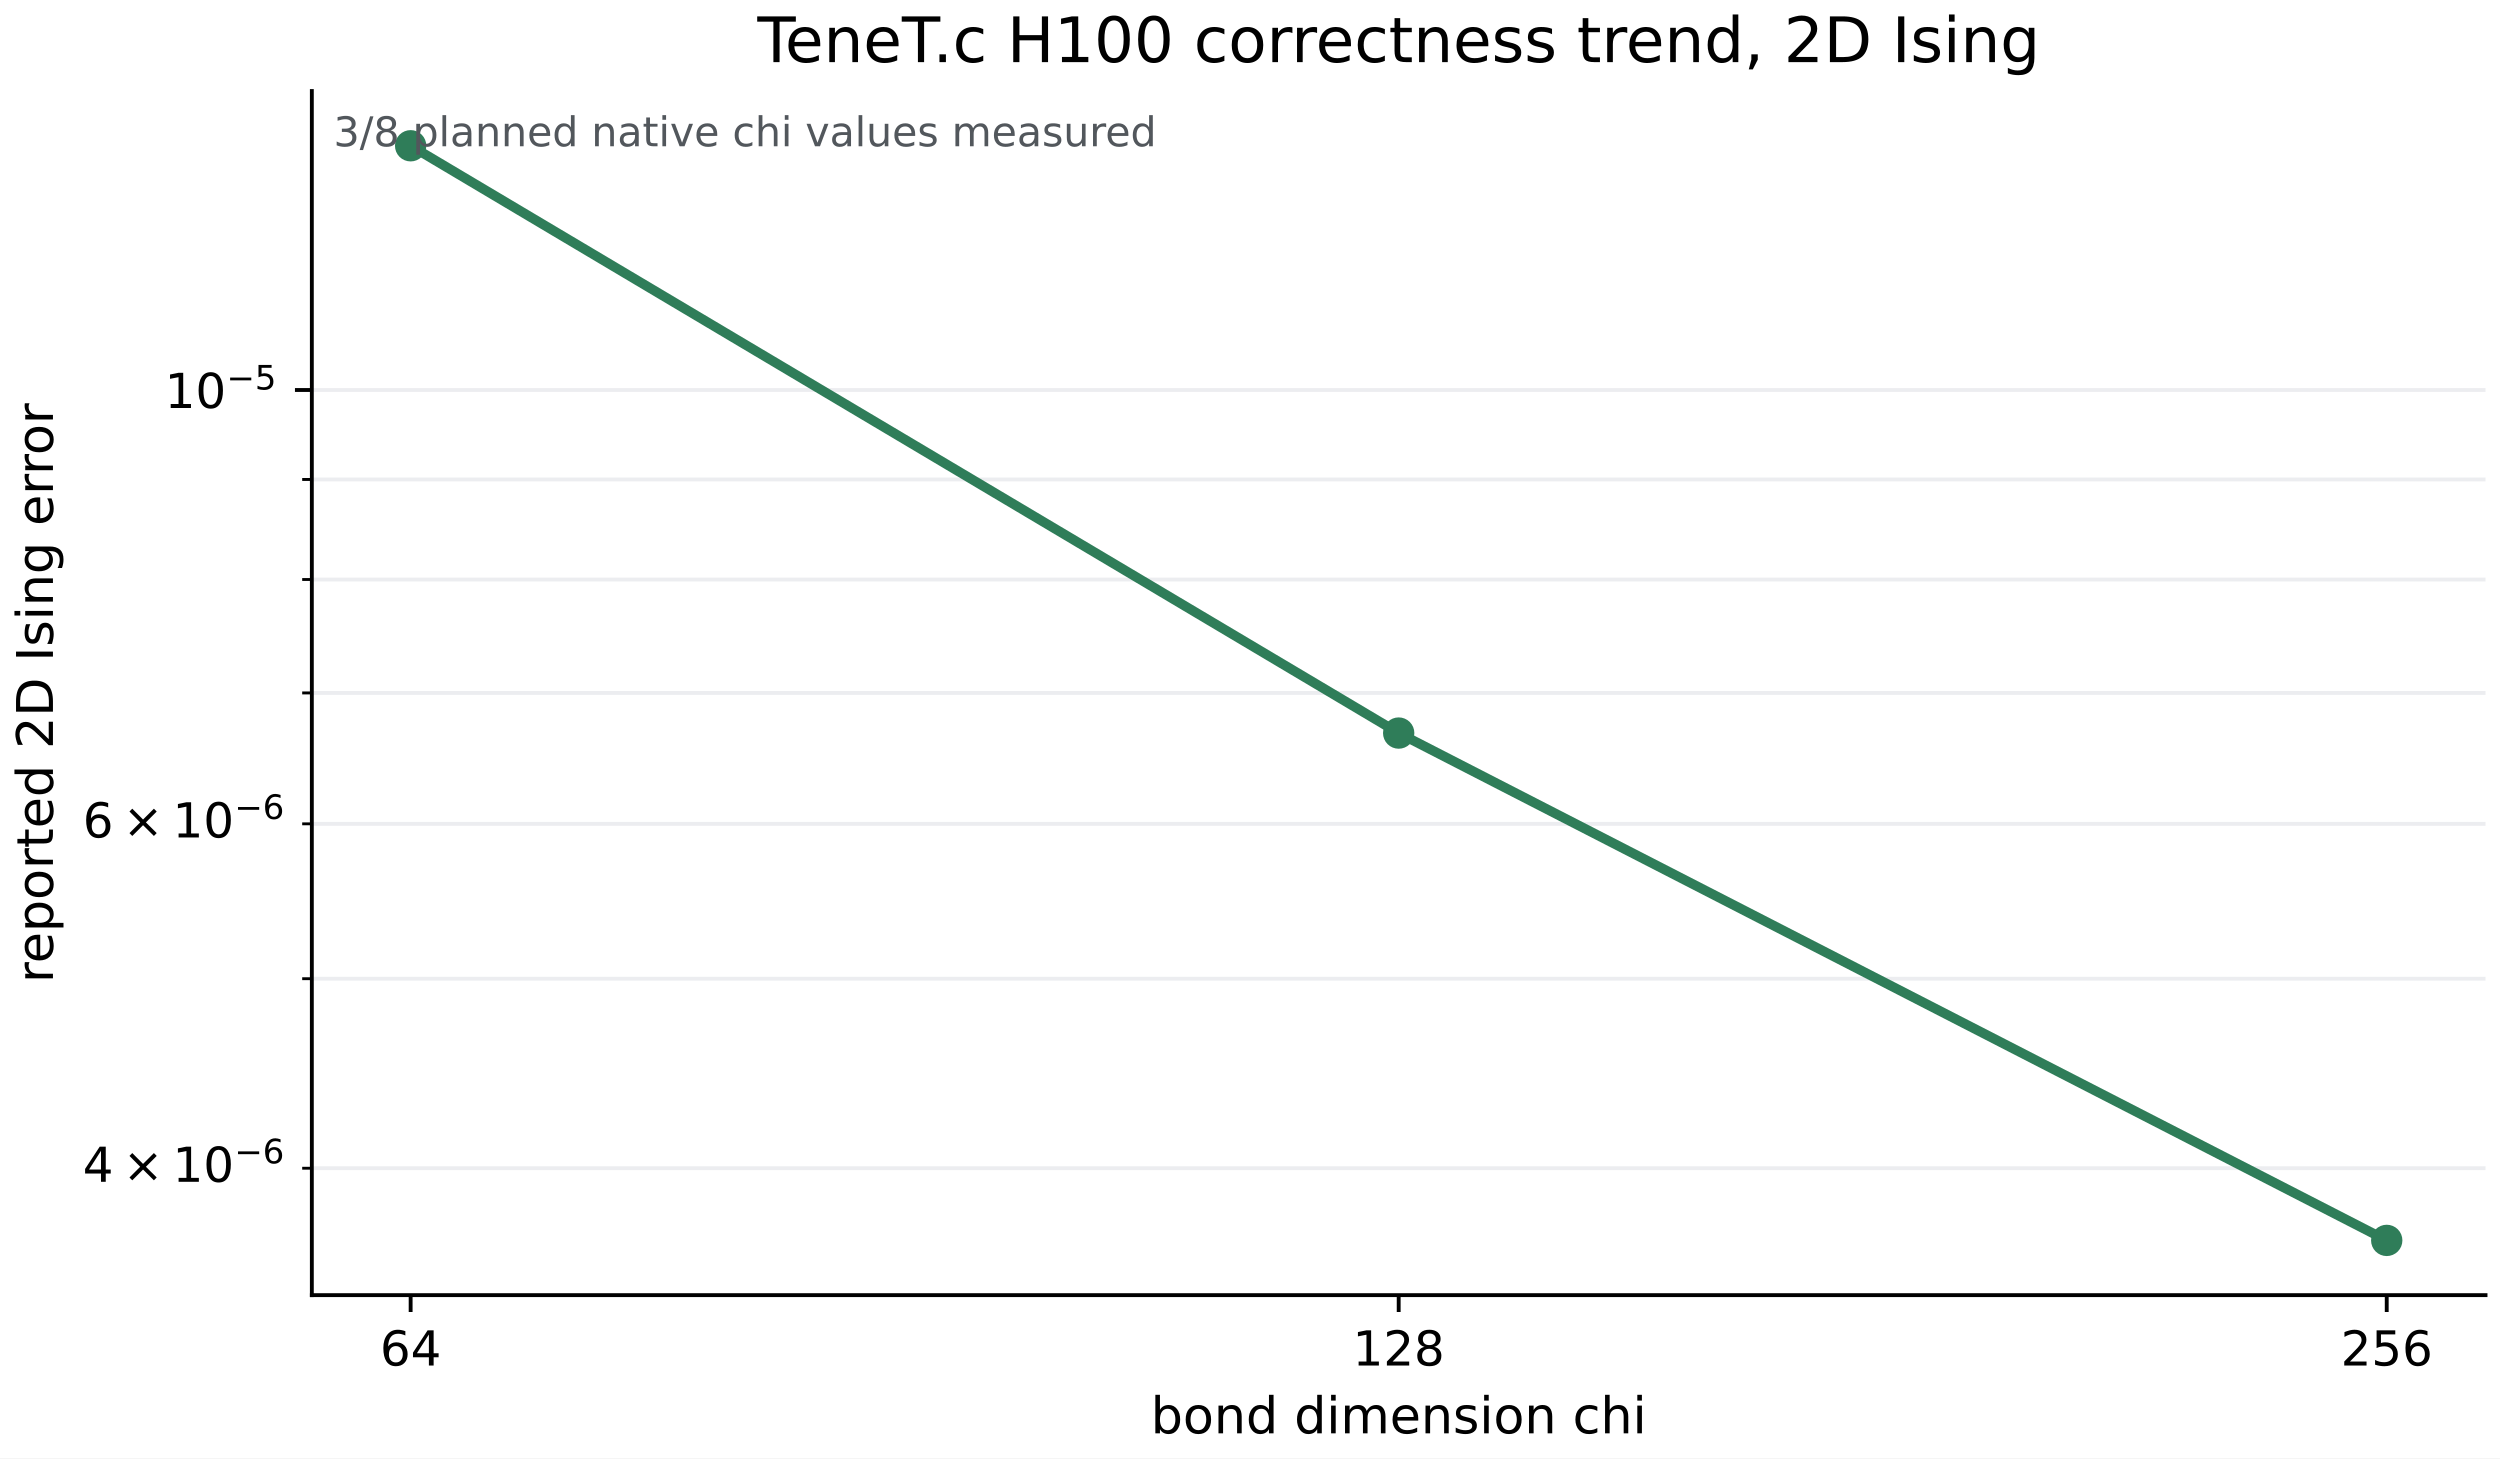
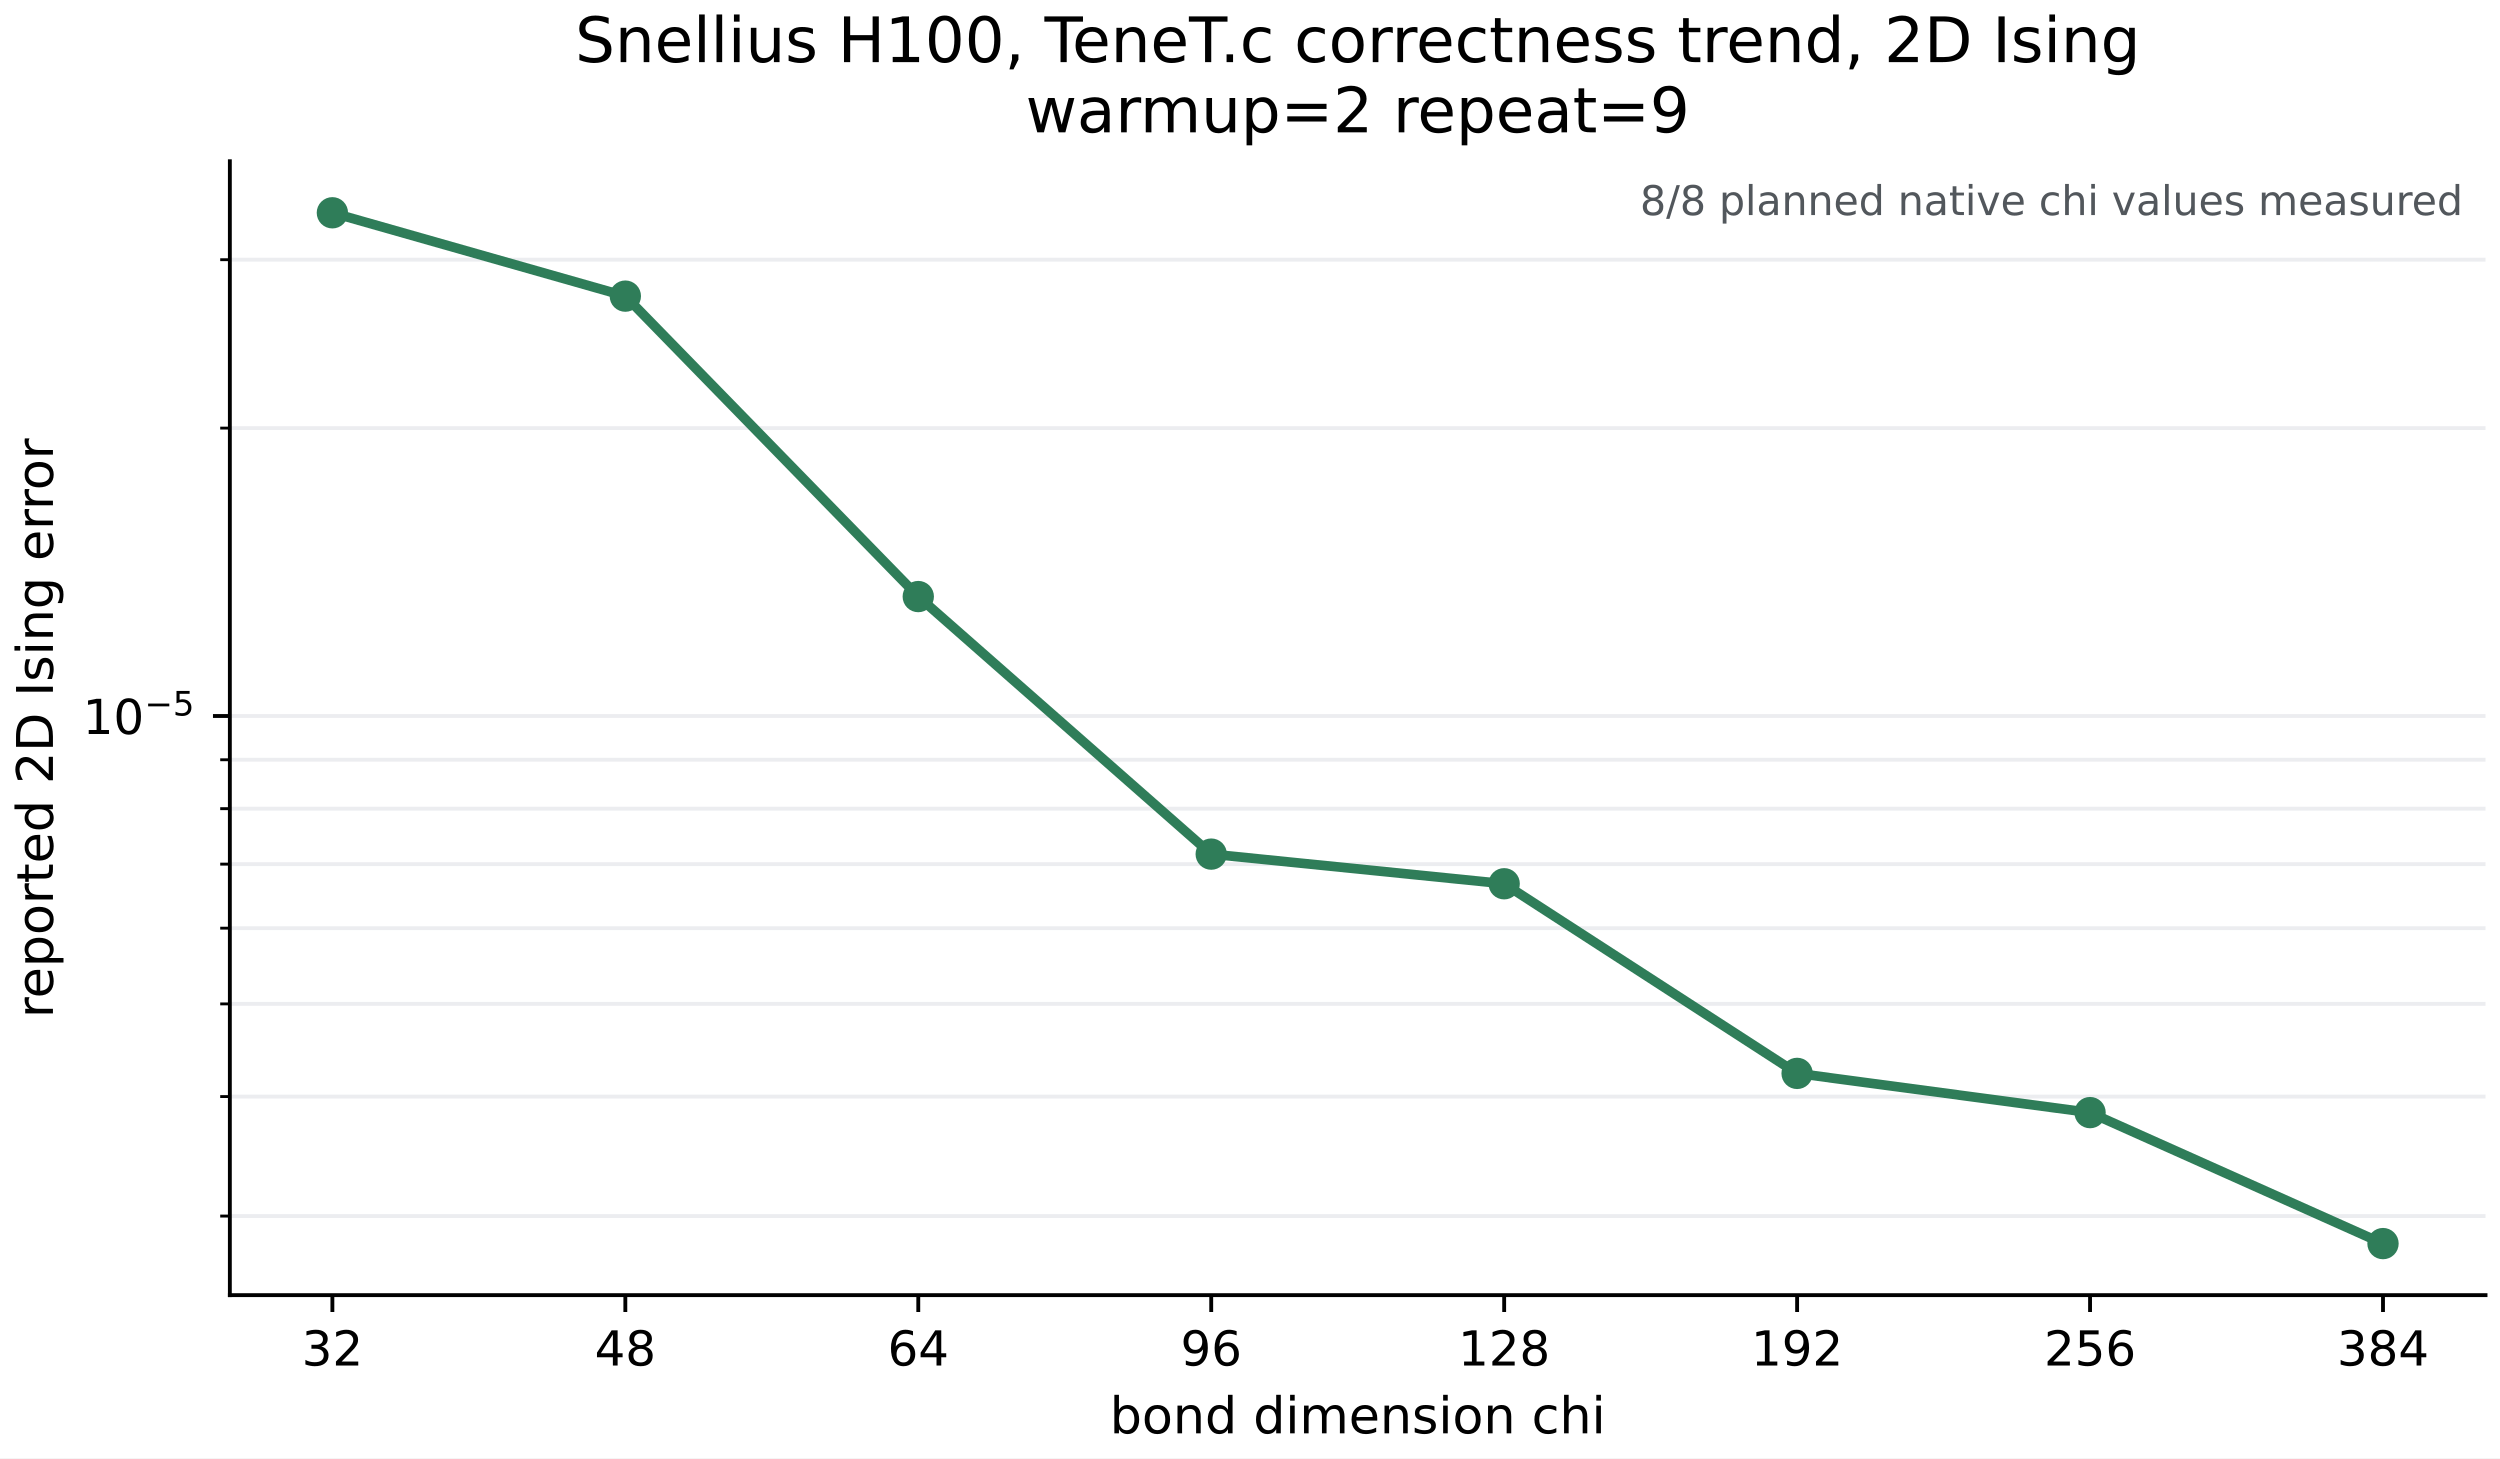
<svg xmlns="http://www.w3.org/2000/svg" xmlns:xlink="http://www.w3.org/1999/xlink" width="518.4pt" height="302.4pt" viewBox="0 0 518.4 302.4" version="1.1">
  <defs>
    <style type="text/css">*{stroke-linejoin: round; stroke-linecap: butt}</style>
  </defs>
  <g id="figure_1">
    <g id="patch_1">
      <path d="M 0 302.4 L 518.4 302.4 L 518.4 0 L 0 0 z " style="fill: #ffffff" />
    </g>
    <g id="axes_1">
      <g id="patch_2">
-         <path d="M 64.662 268.56 L 515.4 268.56 L 515.4 18.878 L 64.662 18.878 z " style="fill: #ffffff" />
+         <path d="M 47.662 268.56 L 515.4 268.56 L 515.4 33.435 L 47.662 33.435 z " style="fill: #ffffff" />
      </g>
      <g id="matplotlib.axis_1">
        <g id="xtick_1">
          <g id="line2d_1">
            <defs>
-               <path id="m0685142c79" d="M 0 0 L 0 3.5 " style="stroke: #000000; stroke-width: 0.8" />
+               <path id="mbdb8bf9f64" d="M 0 0 L 0 3.5 " style="stroke: #000000; stroke-width: 0.8" />
            </defs>
            <g>
-               <use xlink:href="#m0685142c79" x="85.15" y="268.56" style="stroke: #000000; stroke-width: 0.8" />
+               <use xlink:href="#mbdb8bf9f64" x="68.923" y="268.56" style="stroke: #000000; stroke-width: 0.8" />
            </g>
          </g>
          <g id="text_1">
-             <text style="font-size: 10px; font-family: 'DejaVu Sans', 'Bitstream Vera Sans', 'Computer Modern Sans Serif', 'Lucida Grande', 'Verdana', 'Geneva', 'Lucid', 'Arial', 'Helvetica', 'Avant Garde', sans-serif; text-anchor: middle" x="85.15" y="283.158" transform="rotate(-0 85.15034 283.158)">64</text>
+             <text style="font-size: 10px; font-family: 'DejaVu Sans', 'Bitstream Vera Sans', 'Computer Modern Sans Serif', 'Lucida Grande', 'Verdana', 'Geneva', 'Lucid', 'Arial', 'Helvetica', 'Avant Garde', sans-serif; text-anchor: middle" x="68.923" y="283.158" transform="rotate(-0 68.92307 283.158)">32</text>
          </g>
        </g>
        <g id="xtick_2">
          <g id="line2d_2">
            <g>
-               <use xlink:href="#m0685142c79" x="290.031" y="268.56" style="stroke: #000000; stroke-width: 0.8" />
+               <use xlink:href="#mbdb8bf9f64" x="129.668" y="268.56" style="stroke: #000000; stroke-width: 0.8" />
            </g>
          </g>
          <g id="text_2">
-             <text style="font-size: 10px; font-family: 'DejaVu Sans', 'Bitstream Vera Sans', 'Computer Modern Sans Serif', 'Lucida Grande', 'Verdana', 'Geneva', 'Lucid', 'Arial', 'Helvetica', 'Avant Garde', sans-serif; text-anchor: middle" x="290.031" y="283.158" transform="rotate(-0 290.031 283.158)">128</text>
+             <text style="font-size: 10px; font-family: 'DejaVu Sans', 'Bitstream Vera Sans', 'Computer Modern Sans Serif', 'Lucida Grande', 'Verdana', 'Geneva', 'Lucid', 'Arial', 'Helvetica', 'Avant Garde', sans-serif; text-anchor: middle" x="129.668" y="283.158" transform="rotate(-0 129.6682 283.158)">48</text>
          </g>
        </g>
        <g id="xtick_3">
          <g id="line2d_3">
            <g>
-               <use xlink:href="#m0685142c79" x="494.912" y="268.56" style="stroke: #000000; stroke-width: 0.8" />
+               <use xlink:href="#mbdb8bf9f64" x="190.413" y="268.56" style="stroke: #000000; stroke-width: 0.8" />
            </g>
          </g>
          <g id="text_3">
-             <text style="font-size: 10px; font-family: 'DejaVu Sans', 'Bitstream Vera Sans', 'Computer Modern Sans Serif', 'Lucida Grande', 'Verdana', 'Geneva', 'Lucid', 'Arial', 'Helvetica', 'Avant Garde', sans-serif; text-anchor: middle" x="494.912" y="283.158" transform="rotate(-0 494.9117 283.158)">256</text>
-           </g>
-         </g>
-         <g id="text_4">
-           <text style="font-size: 10.5px; font-family: 'DejaVu Sans', 'Bitstream Vera Sans', 'Computer Modern Sans Serif', 'Lucida Grande', 'Verdana', 'Geneva', 'Lucid', 'Arial', 'Helvetica', 'Avant Garde', sans-serif; text-anchor: middle" x="290.031" y="297.216" transform="rotate(-0 290.031 297.2161)">bond dimension chi</text>
+             <text style="font-size: 10px; font-family: 'DejaVu Sans', 'Bitstream Vera Sans', 'Computer Modern Sans Serif', 'Lucida Grande', 'Verdana', 'Geneva', 'Lucid', 'Arial', 'Helvetica', 'Avant Garde', sans-serif; text-anchor: middle" x="190.413" y="283.158" transform="rotate(-0 190.4133 283.158)">64</text>
+           </g>
+         </g>
+         <g id="xtick_4">
+           <g id="line2d_4">
+             <g>
+               <use xlink:href="#mbdb8bf9f64" x="251.158" y="268.56" style="stroke: #000000; stroke-width: 0.8" />
+             </g>
+           </g>
+           <g id="text_4">
+             <text style="font-size: 10px; font-family: 'DejaVu Sans', 'Bitstream Vera Sans', 'Computer Modern Sans Serif', 'Lucida Grande', 'Verdana', 'Geneva', 'Lucid', 'Arial', 'Helvetica', 'Avant Garde', sans-serif; text-anchor: middle" x="251.158" y="283.158" transform="rotate(-0 251.1585 283.158)">96</text>
+           </g>
+         </g>
+         <g id="xtick_5">
+           <g id="line2d_5">
+             <g>
+               <use xlink:href="#mbdb8bf9f64" x="311.904" y="268.56" style="stroke: #000000; stroke-width: 0.8" />
+             </g>
+           </g>
+           <g id="text_5">
+             <text style="font-size: 10px; font-family: 'DejaVu Sans', 'Bitstream Vera Sans', 'Computer Modern Sans Serif', 'Lucida Grande', 'Verdana', 'Geneva', 'Lucid', 'Arial', 'Helvetica', 'Avant Garde', sans-serif; text-anchor: middle" x="311.904" y="283.158" transform="rotate(-0 311.9036 283.158)">128</text>
+           </g>
+         </g>
+         <g id="xtick_6">
+           <g id="line2d_6">
+             <g>
+               <use xlink:href="#mbdb8bf9f64" x="372.649" y="268.56" style="stroke: #000000; stroke-width: 0.8" />
+             </g>
+           </g>
+           <g id="text_6">
+             <text style="font-size: 10px; font-family: 'DejaVu Sans', 'Bitstream Vera Sans', 'Computer Modern Sans Serif', 'Lucida Grande', 'Verdana', 'Geneva', 'Lucid', 'Arial', 'Helvetica', 'Avant Garde', sans-serif; text-anchor: middle" x="372.649" y="283.158" transform="rotate(-0 372.6487 283.158)">192</text>
+           </g>
+         </g>
+         <g id="xtick_7">
+           <g id="line2d_7">
+             <g>
+               <use xlink:href="#mbdb8bf9f64" x="433.394" y="268.56" style="stroke: #000000; stroke-width: 0.8" />
+             </g>
+           </g>
+           <g id="text_7">
+             <text style="font-size: 10px; font-family: 'DejaVu Sans', 'Bitstream Vera Sans', 'Computer Modern Sans Serif', 'Lucida Grande', 'Verdana', 'Geneva', 'Lucid', 'Arial', 'Helvetica', 'Avant Garde', sans-serif; text-anchor: middle" x="433.394" y="283.158" transform="rotate(-0 433.3938 283.158)">256</text>
+           </g>
+         </g>
+         <g id="xtick_8">
+           <g id="line2d_8">
+             <g>
+               <use xlink:href="#mbdb8bf9f64" x="494.139" y="268.56" style="stroke: #000000; stroke-width: 0.8" />
+             </g>
+           </g>
+           <g id="text_8">
+             <text style="font-size: 10px; font-family: 'DejaVu Sans', 'Bitstream Vera Sans', 'Computer Modern Sans Serif', 'Lucida Grande', 'Verdana', 'Geneva', 'Lucid', 'Arial', 'Helvetica', 'Avant Garde', sans-serif; text-anchor: middle" x="494.139" y="283.158" transform="rotate(-0 494.139 283.158)">384</text>
+           </g>
+         </g>
+         <g id="text_9">
+           <text style="font-size: 10.5px; font-family: 'DejaVu Sans', 'Bitstream Vera Sans', 'Computer Modern Sans Serif', 'Lucida Grande', 'Verdana', 'Geneva', 'Lucid', 'Arial', 'Helvetica', 'Avant Garde', sans-serif; text-anchor: middle" x="281.531" y="297.216" transform="rotate(-0 281.531 297.2161)">bond dimension chi</text>
        </g>
      </g>
      <g id="matplotlib.axis_2">
        <g id="ytick_1">
-           <g id="line2d_4">
-             <path d="M 64.662 80.868 L 515.4 80.868 " clip-path="url(#pea4782b483)" style="fill: none; stroke: #b9c0c9; stroke-opacity: 0.28; stroke-width: 0.8; stroke-linecap: square" />
-           </g>
-           <g id="line2d_5">
+           <g id="line2d_9">
+             <path d="M 47.662 148.468 L 515.4 148.468 " clip-path="url(#p6b226bac79)" style="fill: none; stroke: #b9c0c9; stroke-opacity: 0.28; stroke-width: 0.8; stroke-linecap: square" />
+           </g>
+           <g id="line2d_10">
            <defs>
-               <path id="mdbabaab0fa" d="M 0 0 L -3.5 0 " style="stroke: #000000; stroke-width: 0.8" />
+               <path id="m753533dcc3" d="M 0 0 L -3.5 0 " style="stroke: #000000; stroke-width: 0.8" />
            </defs>
            <g>
-               <use xlink:href="#mdbabaab0fa" x="64.662" y="80.868" style="stroke: #000000; stroke-width: 0.8" />
-             </g>
-           </g>
-           <g id="text_5">
-             <g transform="translate(34.16227 84.66708)">
+               <use xlink:href="#m753533dcc3" x="47.662" y="148.468" style="stroke: #000000; stroke-width: 0.8" />
+             </g>
+           </g>
+           <g id="text_10">
+             <g transform="translate(17.16227 152.2676)">
              <text>
                <tspan x="0" y="-0.064" style="font-size: 10px; font-family: 'DejaVu Sans'">1</tspan>
                <tspan x="6.362" y="-0.064" style="font-size: 10px; font-family: 'DejaVu Sans'">0</tspan>
                <tspan x="12.82" y="-3.892" style="font-size: 7px; font-family: 'DejaVu Sans'">−</tspan>
                <tspan x="18.686" y="-3.892" style="font-size: 7px; font-family: 'DejaVu Sans'">5</tspan>
              </text>
            </g>
          </g>
        </g>
        <g id="ytick_2">
-           <g id="line2d_6">
-             <path d="M 64.662 242.242 L 515.4 242.242 " clip-path="url(#pea4782b483)" style="fill: none; stroke: #b9c0c9; stroke-opacity: 0.28; stroke-width: 0.8; stroke-linecap: square" />
-           </g>
-           <g id="line2d_7">
+           <g id="line2d_11">
+             <path d="M 47.662 252.162 L 515.4 252.162 " clip-path="url(#p6b226bac79)" style="fill: none; stroke: #b9c0c9; stroke-opacity: 0.28; stroke-width: 0.8; stroke-linecap: square" />
+           </g>
+           <g id="line2d_12">
            <defs>
-               <path id="m86ea3fed6a" d="M 0 0 L -2 0 " style="stroke: #000000; stroke-width: 0.6" />
+               <path id="ma18aadfa9a" d="M 0 0 L -2 0 " style="stroke: #000000; stroke-width: 0.6" />
            </defs>
            <g>
-               <use xlink:href="#m86ea3fed6a" x="64.662" y="242.242" style="stroke: #000000; stroke-width: 0.6" />
-             </g>
-           </g>
-           <g id="text_6">
-             <g transform="translate(17.16227 246.0414)">
-               <text>
-                 <tspan x="0" y="-0.977" style="font-size: 10px; font-family: 'DejaVu Sans'">4</tspan>
-                 <tspan x="8.311" y="-0.977" style="font-size: 10px; font-family: 'DejaVu Sans'">×</tspan>
-                 <tspan x="18.638" y="-0.977" style="font-size: 10px; font-family: 'DejaVu Sans'">1</tspan>
-                 <tspan x="25" y="-0.977" style="font-size: 10px; font-family: 'DejaVu Sans'">0</tspan>
-                 <tspan x="31.458" y="-4.805" style="font-size: 7px; font-family: 'DejaVu Sans'">−</tspan>
-                 <tspan x="37.323" y="-4.805" style="font-size: 7px; font-family: 'DejaVu Sans'">6</tspan>
-               </text>
+               <use xlink:href="#ma18aadfa9a" x="47.662" y="252.162" style="stroke: #000000; stroke-width: 0.6" />
            </g>
          </g>
        </g>
        <g id="ytick_3">
-           <g id="line2d_8">
-             <path d="M 64.662 202.943 L 515.4 202.943 " clip-path="url(#pea4782b483)" style="fill: none; stroke: #b9c0c9; stroke-opacity: 0.28; stroke-width: 0.8; stroke-linecap: square" />
-           </g>
-           <g id="line2d_9">
-             <g>
-               <use xlink:href="#m86ea3fed6a" x="64.662" y="202.943" style="stroke: #000000; stroke-width: 0.6" />
+           <g id="line2d_13">
+             <path d="M 47.662 227.385 L 515.4 227.385 " clip-path="url(#p6b226bac79)" style="fill: none; stroke: #b9c0c9; stroke-opacity: 0.28; stroke-width: 0.8; stroke-linecap: square" />
+           </g>
+           <g id="line2d_14">
+             <g>
+               <use xlink:href="#ma18aadfa9a" x="47.662" y="227.385" style="stroke: #000000; stroke-width: 0.6" />
            </g>
          </g>
        </g>
        <g id="ytick_4">
-           <g id="line2d_10">
-             <path d="M 64.662 170.833 L 515.4 170.833 " clip-path="url(#pea4782b483)" style="fill: none; stroke: #b9c0c9; stroke-opacity: 0.28; stroke-width: 0.8; stroke-linecap: square" />
-           </g>
-           <g id="line2d_11">
-             <g>
-               <use xlink:href="#m86ea3fed6a" x="64.662" y="170.833" style="stroke: #000000; stroke-width: 0.6" />
-             </g>
-           </g>
-           <g id="text_7">
-             <g transform="translate(17.16227 174.6321)">
-               <text>
-                 <tspan x="0" y="-0.977" style="font-size: 10px; font-family: 'DejaVu Sans'">6</tspan>
-                 <tspan x="8.311" y="-0.977" style="font-size: 10px; font-family: 'DejaVu Sans'">×</tspan>
-                 <tspan x="18.638" y="-0.977" style="font-size: 10px; font-family: 'DejaVu Sans'">1</tspan>
-                 <tspan x="25" y="-0.977" style="font-size: 10px; font-family: 'DejaVu Sans'">0</tspan>
-                 <tspan x="31.458" y="-4.805" style="font-size: 7px; font-family: 'DejaVu Sans'">−</tspan>
-                 <tspan x="37.323" y="-4.805" style="font-size: 7px; font-family: 'DejaVu Sans'">6</tspan>
-               </text>
+           <g id="line2d_15">
+             <path d="M 47.662 208.167 L 515.4 208.167 " clip-path="url(#p6b226bac79)" style="fill: none; stroke: #b9c0c9; stroke-opacity: 0.28; stroke-width: 0.8; stroke-linecap: square" />
+           </g>
+           <g id="line2d_16">
+             <g>
+               <use xlink:href="#ma18aadfa9a" x="47.662" y="208.167" style="stroke: #000000; stroke-width: 0.6" />
            </g>
          </g>
        </g>
        <g id="ytick_5">
-           <g id="line2d_12">
-             <path d="M 64.662 143.684 L 515.4 143.684 " clip-path="url(#pea4782b483)" style="fill: none; stroke: #b9c0c9; stroke-opacity: 0.28; stroke-width: 0.8; stroke-linecap: square" />
-           </g>
-           <g id="line2d_13">
-             <g>
-               <use xlink:href="#m86ea3fed6a" x="64.662" y="143.684" style="stroke: #000000; stroke-width: 0.6" />
+           <g id="line2d_17">
+             <path d="M 47.662 192.464 L 515.4 192.464 " clip-path="url(#p6b226bac79)" style="fill: none; stroke: #b9c0c9; stroke-opacity: 0.28; stroke-width: 0.8; stroke-linecap: square" />
+           </g>
+           <g id="line2d_18">
+             <g>
+               <use xlink:href="#ma18aadfa9a" x="47.662" y="192.464" style="stroke: #000000; stroke-width: 0.6" />
            </g>
          </g>
        </g>
        <g id="ytick_6">
-           <g id="line2d_14">
-             <path d="M 64.662 120.167 L 515.4 120.167 " clip-path="url(#pea4782b483)" style="fill: none; stroke: #b9c0c9; stroke-opacity: 0.28; stroke-width: 0.8; stroke-linecap: square" />
-           </g>
-           <g id="line2d_15">
-             <g>
-               <use xlink:href="#m86ea3fed6a" x="64.662" y="120.167" style="stroke: #000000; stroke-width: 0.6" />
+           <g id="line2d_19">
+             <path d="M 47.662 179.187 L 515.4 179.187 " clip-path="url(#p6b226bac79)" style="fill: none; stroke: #b9c0c9; stroke-opacity: 0.28; stroke-width: 0.8; stroke-linecap: square" />
+           </g>
+           <g id="line2d_20">
+             <g>
+               <use xlink:href="#ma18aadfa9a" x="47.662" y="179.187" style="stroke: #000000; stroke-width: 0.6" />
            </g>
          </g>
        </g>
        <g id="ytick_7">
-           <g id="line2d_16">
-             <path d="M 64.662 99.424 L 515.4 99.424 " clip-path="url(#pea4782b483)" style="fill: none; stroke: #b9c0c9; stroke-opacity: 0.28; stroke-width: 0.8; stroke-linecap: square" />
-           </g>
-           <g id="line2d_17">
-             <g>
-               <use xlink:href="#m86ea3fed6a" x="64.662" y="99.424" style="stroke: #000000; stroke-width: 0.6" />
-             </g>
-           </g>
-         </g>
-         <g id="text_8">
-           <text style="font-size: 10.5px; font-family: 'DejaVu Sans', 'Bitstream Vera Sans', 'Computer Modern Sans Serif', 'Lucida Grande', 'Verdana', 'Geneva', 'Lucid', 'Arial', 'Helvetica', 'Avant Garde', sans-serif; text-anchor: middle" x="10.979" y="143.719" transform="rotate(-90 10.9786 143.7189)">reported 2D Ising error</text>
-         </g>
-       </g>
-       <g id="line2d_18">
-         <path d="M 85.15 30.227 L 290.031 152.009 L 494.912 257.21 " clip-path="url(#pea4782b483)" style="fill: none; stroke: #2f7d59; stroke-width: 2; stroke-linecap: square" />
+           <g id="line2d_21">
+             <path d="M 47.662 167.687 L 515.4 167.687 " clip-path="url(#p6b226bac79)" style="fill: none; stroke: #b9c0c9; stroke-opacity: 0.28; stroke-width: 0.8; stroke-linecap: square" />
+           </g>
+           <g id="line2d_22">
+             <g>
+               <use xlink:href="#ma18aadfa9a" x="47.662" y="167.687" style="stroke: #000000; stroke-width: 0.6" />
+             </g>
+           </g>
+         </g>
+         <g id="ytick_8">
+           <g id="line2d_23">
+             <path d="M 47.662 157.543 L 515.4 157.543 " clip-path="url(#p6b226bac79)" style="fill: none; stroke: #b9c0c9; stroke-opacity: 0.28; stroke-width: 0.8; stroke-linecap: square" />
+           </g>
+           <g id="line2d_24">
+             <g>
+               <use xlink:href="#ma18aadfa9a" x="47.662" y="157.543" style="stroke: #000000; stroke-width: 0.6" />
+             </g>
+           </g>
+         </g>
+         <g id="ytick_9">
+           <g id="line2d_25">
+             <path d="M 47.662 88.77 L 515.4 88.77 " clip-path="url(#p6b226bac79)" style="fill: none; stroke: #b9c0c9; stroke-opacity: 0.28; stroke-width: 0.8; stroke-linecap: square" />
+           </g>
+           <g id="line2d_26">
+             <g>
+               <use xlink:href="#ma18aadfa9a" x="47.662" y="88.77" style="stroke: #000000; stroke-width: 0.6" />
+             </g>
+           </g>
+         </g>
+         <g id="ytick_10">
+           <g id="line2d_27">
+             <path d="M 47.662 53.849 L 515.4 53.849 " clip-path="url(#p6b226bac79)" style="fill: none; stroke: #b9c0c9; stroke-opacity: 0.28; stroke-width: 0.8; stroke-linecap: square" />
+           </g>
+           <g id="line2d_28">
+             <g>
+               <use xlink:href="#ma18aadfa9a" x="47.662" y="53.849" style="stroke: #000000; stroke-width: 0.6" />
+             </g>
+           </g>
+         </g>
+         <g id="text_11">
+           <text style="font-size: 10.5px; font-family: 'DejaVu Sans', 'Bitstream Vera Sans', 'Computer Modern Sans Serif', 'Lucida Grande', 'Verdana', 'Geneva', 'Lucid', 'Arial', 'Helvetica', 'Avant Garde', sans-serif; text-anchor: middle" x="10.979" y="150.997" transform="rotate(-90 10.9786 150.9975)">reported 2D Ising error</text>
+         </g>
+       </g>
+       <g id="line2d_29">
+         <path d="M 68.923 44.123 L 129.668 61.405 L 190.413 123.704 L 251.158 177.11 L 311.904 183.258 L 372.649 222.58 L 433.394 230.711 L 494.139 257.872 " clip-path="url(#p6b226bac79)" style="fill: none; stroke: #2f7d59; stroke-width: 2; stroke-linecap: square" />
        <defs>
-           <path id="mf27e34184c" d="M 0 2.75 C 0.729 2.75 1.429 2.46 1.945 1.945 C 2.46 1.429 2.75 0.729 2.75 0 C 2.75 -0.729 2.46 -1.429 1.945 -1.945 C 1.429 -2.46 0.729 -2.75 0 -2.75 C -0.729 -2.75 -1.429 -2.46 -1.945 -1.945 C -2.46 -1.429 -2.75 -0.729 -2.75 0 C -2.75 0.729 -2.46 1.429 -1.945 1.945 C -1.429 2.46 -0.729 2.75 0 2.75 z " style="stroke: #2f7d59" />
+           <path id="m88b434fc6e" d="M 0 2.75 C 0.729 2.75 1.429 2.46 1.945 1.945 C 2.46 1.429 2.75 0.729 2.75 0 C 2.75 -0.729 2.46 -1.429 1.945 -1.945 C 1.429 -2.46 0.729 -2.75 0 -2.75 C -0.729 -2.75 -1.429 -2.46 -1.945 -1.945 C -2.46 -1.429 -2.75 -0.729 -2.75 0 C -2.75 0.729 -2.46 1.429 -1.945 1.945 C -1.429 2.46 -0.729 2.75 0 2.75 z " style="stroke: #2f7d59" />
        </defs>
-         <g clip-path="url(#pea4782b483)">
-           <use xlink:href="#mf27e34184c" x="85.15" y="30.227" style="fill: #2f7d59; stroke: #2f7d59" />
-           <use xlink:href="#mf27e34184c" x="290.031" y="152.009" style="fill: #2f7d59; stroke: #2f7d59" />
-           <use xlink:href="#mf27e34184c" x="494.912" y="257.21" style="fill: #2f7d59; stroke: #2f7d59" />
+         <g clip-path="url(#p6b226bac79)">
+           <use xlink:href="#m88b434fc6e" x="68.923" y="44.123" style="fill: #2f7d59; stroke: #2f7d59" />
+           <use xlink:href="#m88b434fc6e" x="129.668" y="61.405" style="fill: #2f7d59; stroke: #2f7d59" />
+           <use xlink:href="#m88b434fc6e" x="190.413" y="123.704" style="fill: #2f7d59; stroke: #2f7d59" />
+           <use xlink:href="#m88b434fc6e" x="251.158" y="177.11" style="fill: #2f7d59; stroke: #2f7d59" />
+           <use xlink:href="#m88b434fc6e" x="311.904" y="183.258" style="fill: #2f7d59; stroke: #2f7d59" />
+           <use xlink:href="#m88b434fc6e" x="372.649" y="222.58" style="fill: #2f7d59; stroke: #2f7d59" />
+           <use xlink:href="#m88b434fc6e" x="433.394" y="230.711" style="fill: #2f7d59; stroke: #2f7d59" />
+           <use xlink:href="#m88b434fc6e" x="494.139" y="257.872" style="fill: #2f7d59; stroke: #2f7d59" />
        </g>
      </g>
      <g id="patch_3">
-         <path d="M 64.662 268.56 L 64.662 18.878 " style="fill: none; stroke: #000000; stroke-width: 0.8; stroke-linejoin: miter; stroke-linecap: square" />
+         <path d="M 47.662 268.56 L 47.662 33.435 " style="fill: none; stroke: #000000; stroke-width: 0.8; stroke-linejoin: miter; stroke-linecap: square" />
      </g>
      <g id="patch_4">
-         <path d="M 64.662 268.56 L 515.4 268.56 " style="fill: none; stroke: #000000; stroke-width: 0.8; stroke-linejoin: miter; stroke-linecap: square" />
-       </g>
-       <g id="text_9">
-         <text style="font-size: 8.5px; font-family: 'DejaVu Sans', 'Bitstream Vera Sans', 'Computer Modern Sans Serif', 'Lucida Grande', 'Verdana', 'Geneva', 'Lucid', 'Arial', 'Helvetica', 'Avant Garde', sans-serif; text-anchor: start; fill: #52575c" x="69.17" y="30.331" transform="rotate(-0 69.16965 30.33051)">3/8 planned native chi values measured</text>
-       </g>
-       <g id="text_10">
-         <text style="font-size: 13px; font-family: 'DejaVu Sans', 'Bitstream Vera Sans', 'Computer Modern Sans Serif', 'Lucida Grande', 'Verdana', 'Geneva', 'Lucid', 'Arial', 'Helvetica', 'Avant Garde', sans-serif; text-anchor: middle" x="290.031" y="12.878" transform="rotate(-0 290.031 12.87821)">TeneT.c H100 correctness trend, 2D Ising</text>
+         <path d="M 47.662 268.56 L 515.4 268.56 " style="fill: none; stroke: #000000; stroke-width: 0.8; stroke-linejoin: miter; stroke-linecap: square" />
+       </g>
+       <g id="text_12">
+         <text style="font-size: 8.5px; font-family: 'DejaVu Sans', 'Bitstream Vera Sans', 'Computer Modern Sans Serif', 'Lucida Grande', 'Verdana', 'Geneva', 'Lucid', 'Arial', 'Helvetica', 'Avant Garde', sans-serif; text-anchor: end; fill: #52575c" x="510.722" y="44.597" transform="rotate(-0 510.7224 44.59652)">8/8 planned native chi values measured</text>
+       </g>
+       <g id="text_13">
+         <text style="font-size: 13px; font-family: 'DejaVu Sans', 'Bitstream Vera Sans', 'Computer Modern Sans Serif', 'Lucida Grande', 'Verdana', 'Geneva', 'Lucid', 'Arial', 'Helvetica', 'Avant Garde', sans-serif" transform="translate(119.2565 12.87821)">Snellius H100, TeneT.c correctness trend, 2D Ising</text>
+         <text style="font-size: 13px; font-family: 'DejaVu Sans', 'Bitstream Vera Sans', 'Computer Modern Sans Serif', 'Lucida Grande', 'Verdana', 'Geneva', 'Lucid', 'Arial', 'Helvetica', 'Avant Garde', sans-serif" transform="translate(212.6828 27.43537)">warmup=2 repeat=9</text>
      </g>
    </g>
  </g>
  <defs>
-     <clipPath id="pea4782b483">
-       <rect x="64.662" y="18.878" width="450.737" height="249.681" />
+     <clipPath id="p6b226bac79">
+       <rect x="47.662" y="33.435" width="467.737" height="235.124" />
    </clipPath>
  </defs>
</svg>
